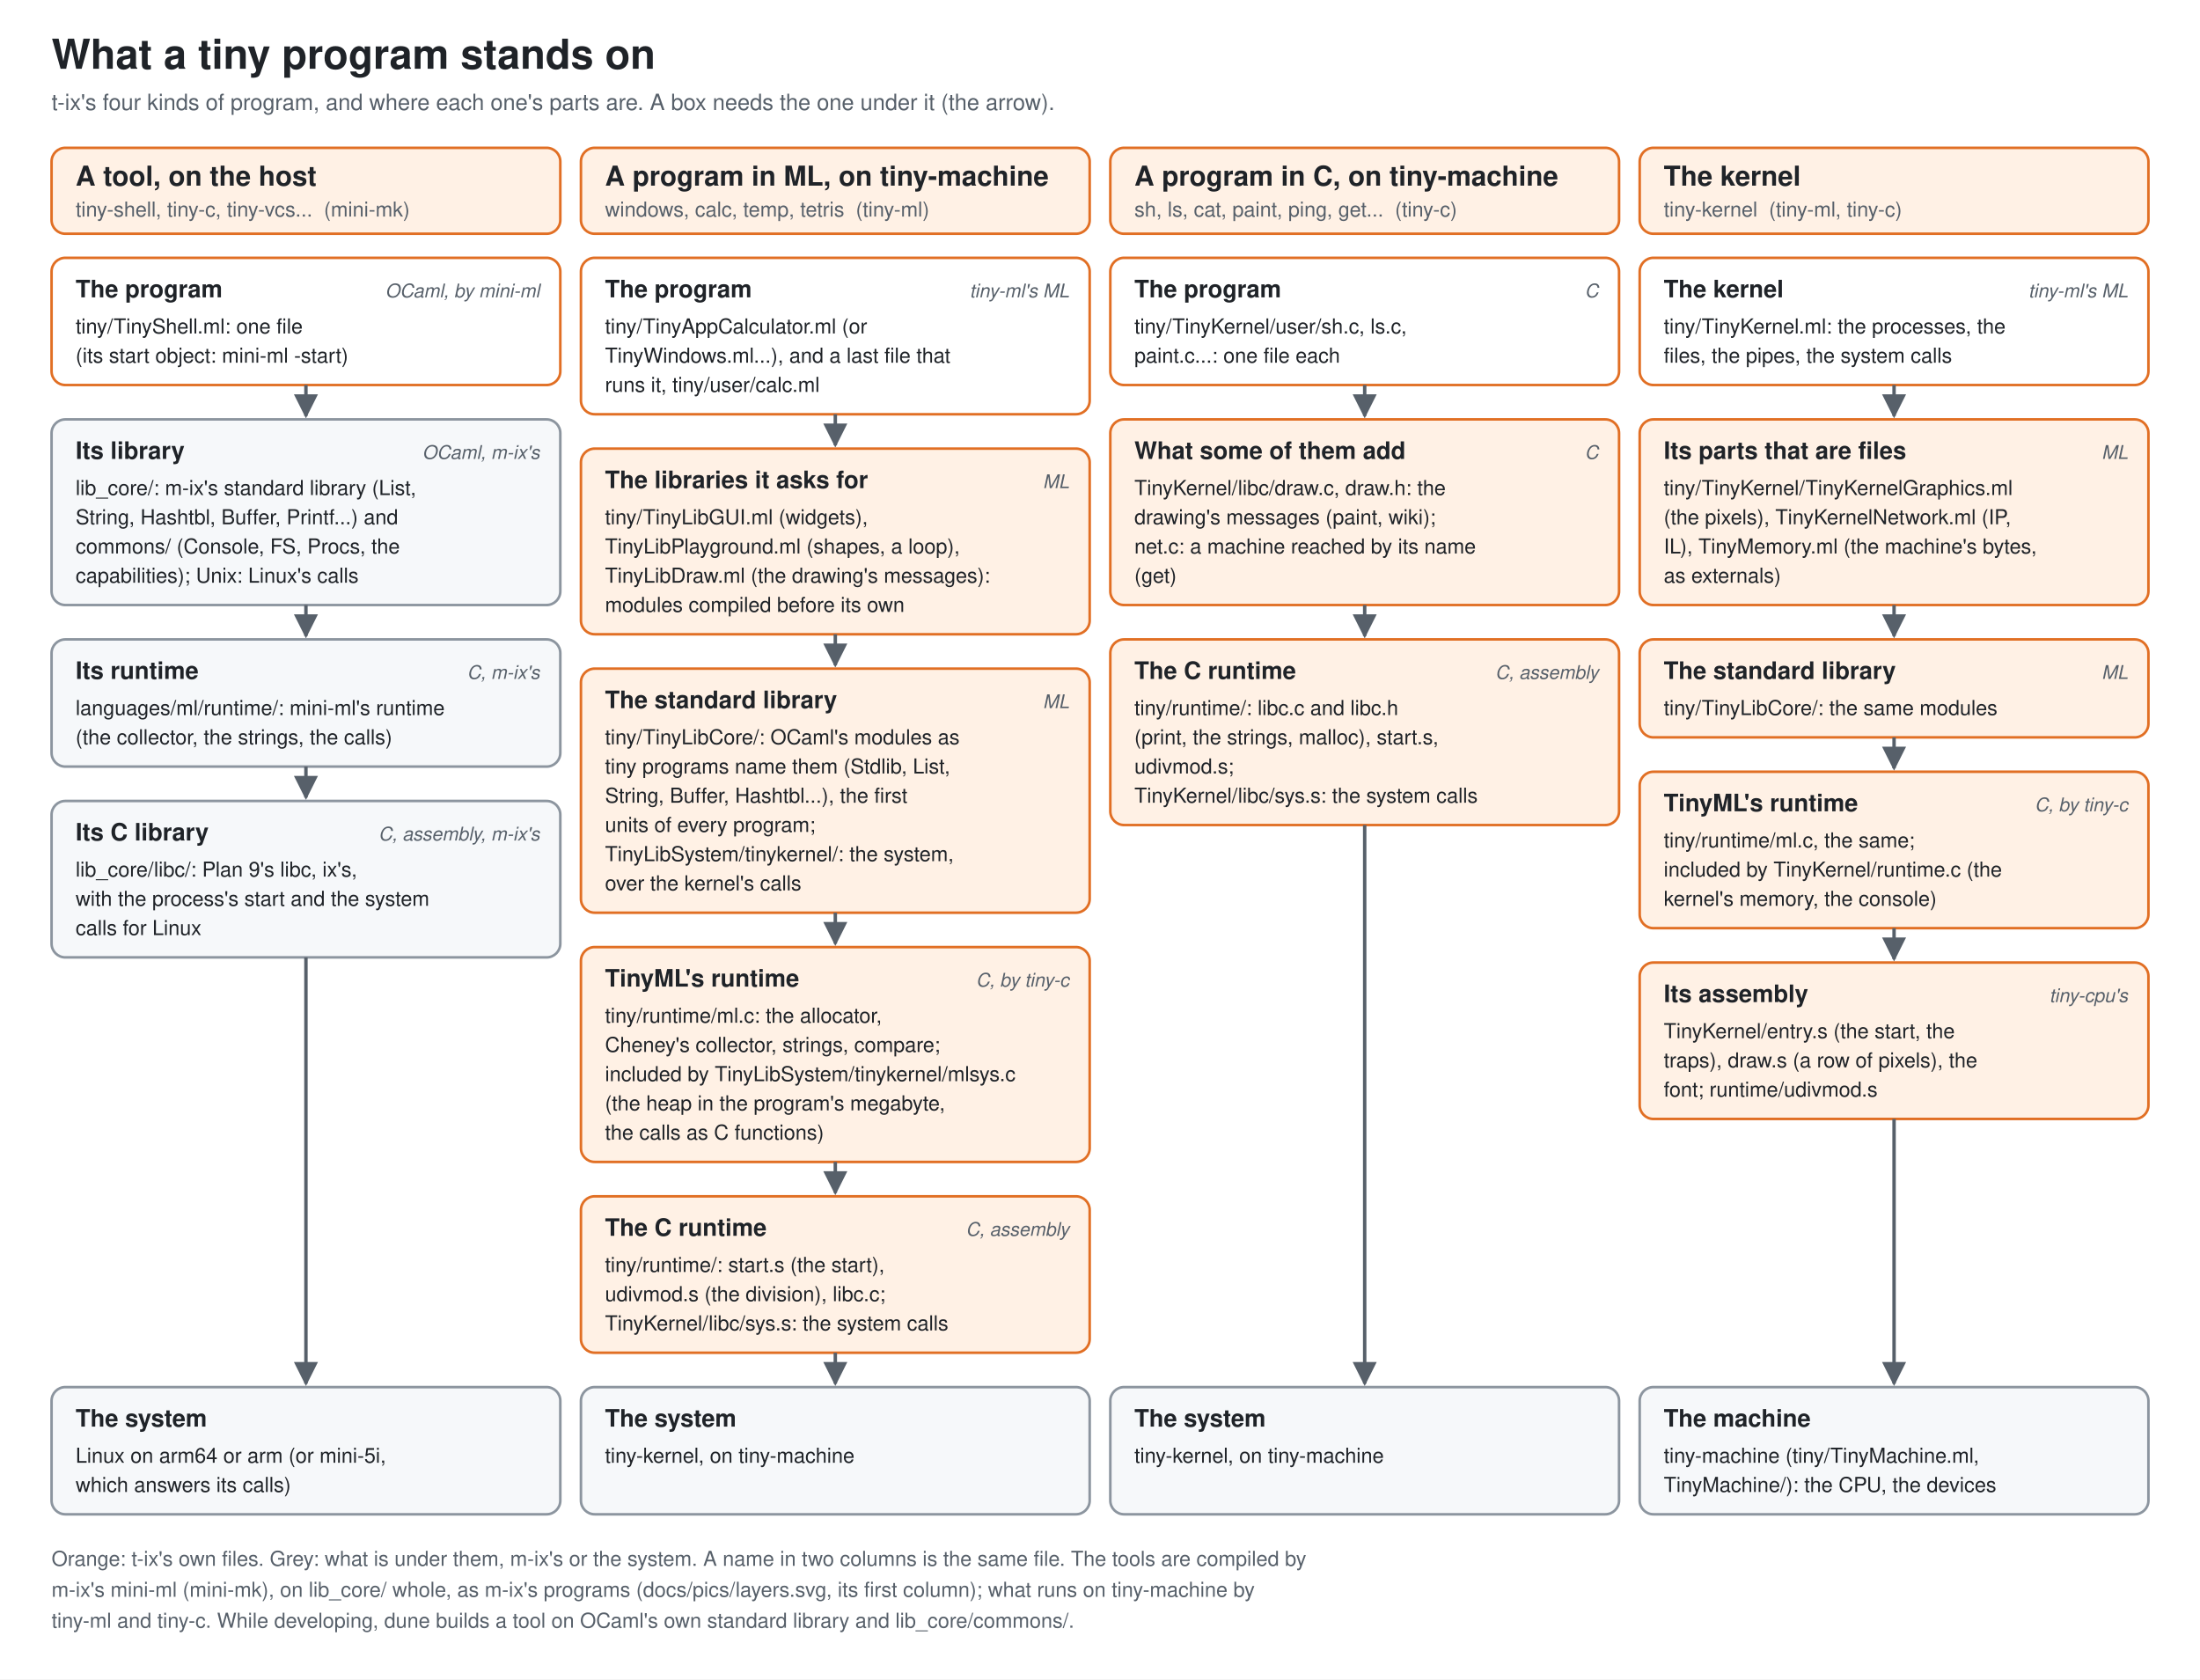
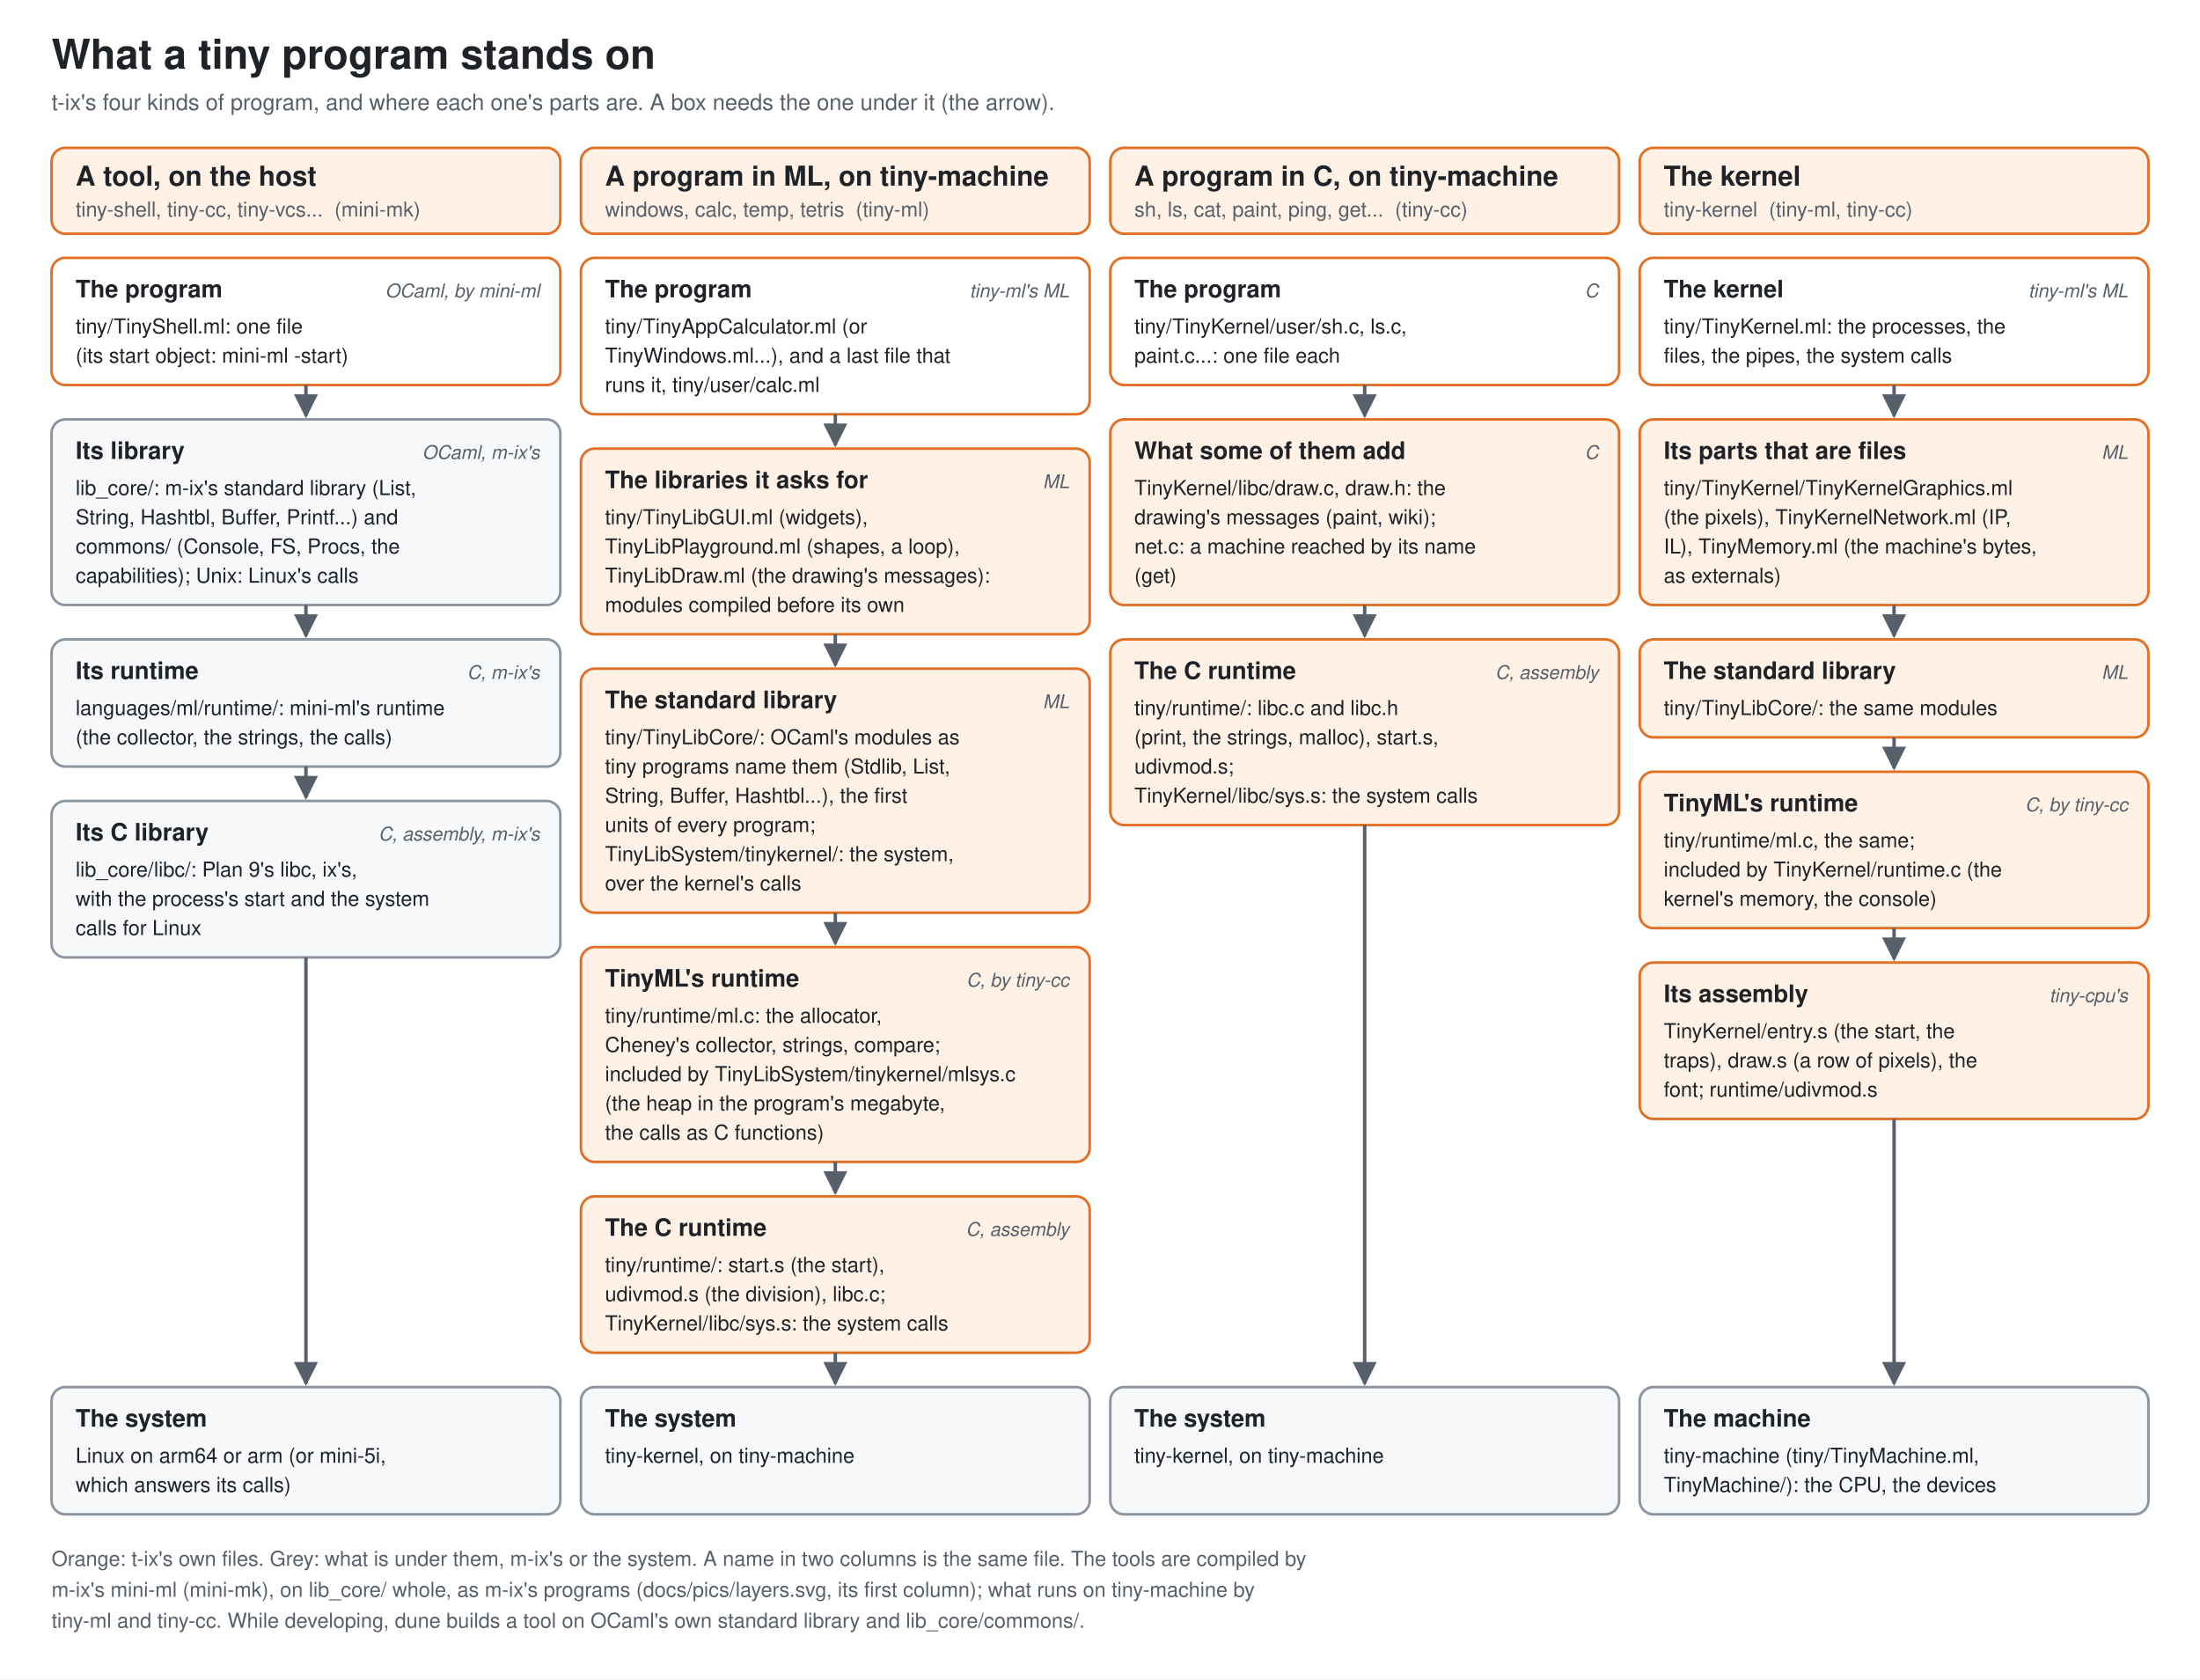
<svg xmlns="http://www.w3.org/2000/svg" viewBox="0 0 1280 977" width="1280" height="977" font-family="-apple-system, BlinkMacSystemFont, 'Segoe UI', Helvetica, Arial, sans-serif">
  <defs>
    <marker id="a" viewBox="0 0 10 10" refX="9" refY="5" markerWidth="7" markerHeight="7" orient="auto-start-reverse">
      <path d="M0 0L10 5L0 10z" fill="#57606a" />
    </marker>
  </defs>
  <rect width="1280" height="977" fill="#ffffff" />
  <text x="30" y="40" font-size="24" font-weight="600" fill="#1f2328" text-anchor="start" xml:space="preserve">What a tiny program stands on</text>
  <text x="30" y="64" font-size="13" font-weight="normal" fill="#57606a" text-anchor="start" xml:space="preserve">t-ix's four kinds of program, and where each one's parts are. A box needs the one under it (the arrow).</text>
  <rect x="30" y="86" width="296" height="50" rx="8" fill="#fff1e5" stroke="#e16f24" stroke-width="1.5" />
  <text x="44" y="108" font-size="16" font-weight="600" fill="#1f2328" text-anchor="start" xml:space="preserve">A tool, on the host</text>
-   <text x="44" y="126" font-size="12" font-weight="normal" fill="#57606a" text-anchor="start" xml:space="preserve">tiny-shell, tiny-c, tiny-vcs...  (mini-mk)</text>
+   <text x="44" y="126" font-size="12" font-weight="normal" fill="#57606a" text-anchor="start" xml:space="preserve">tiny-shell, tiny-cc, tiny-vcs...  (mini-mk)</text>
  <rect x="30" y="150" width="296" height="74" rx="8" fill="#ffffff" stroke="#e16f24" stroke-width="1.5" />
  <text x="44" y="173" font-size="14" font-weight="600" fill="#1f2328" text-anchor="start" xml:space="preserve">The program</text>
  <text x="314" y="173" font-size="11" font-weight="normal" fill="#57606a" text-anchor="end" font-style="italic" xml:space="preserve">OCaml, by mini-ml</text>
  <text x="44" y="194" font-size="12" font-weight="normal" fill="#1f2328" text-anchor="start" xml:space="preserve">tiny/TinyShell.ml: one file</text>
  <text x="44" y="211" font-size="12" font-weight="normal" fill="#1f2328" text-anchor="start" xml:space="preserve">(its start object: mini-ml -start)</text>
  <line x1="178" y1="224" x2="178" y2="242" stroke="#57606a" stroke-width="2" marker-end="url(#a)" />
  <rect x="30" y="244" width="296" height="108" rx="8" fill="#f6f8fa" stroke="#8c959f" stroke-width="1.5" />
  <text x="44" y="267" font-size="14" font-weight="600" fill="#1f2328" text-anchor="start" xml:space="preserve">Its library</text>
  <text x="314" y="267" font-size="11" font-weight="normal" fill="#57606a" text-anchor="end" font-style="italic" xml:space="preserve">OCaml, m-ix's</text>
  <text x="44" y="288" font-size="12" font-weight="normal" fill="#1f2328" text-anchor="start" xml:space="preserve">lib_core/: m-ix's standard library (List,</text>
  <text x="44" y="305" font-size="12" font-weight="normal" fill="#1f2328" text-anchor="start" xml:space="preserve">String, Hashtbl, Buffer, Printf...) and</text>
  <text x="44" y="322" font-size="12" font-weight="normal" fill="#1f2328" text-anchor="start" xml:space="preserve">commons/ (Console, FS, Procs, the</text>
  <text x="44" y="339" font-size="12" font-weight="normal" fill="#1f2328" text-anchor="start" xml:space="preserve">capabilities); Unix: Linux's calls</text>
  <line x1="178" y1="352" x2="178" y2="370" stroke="#57606a" stroke-width="2" marker-end="url(#a)" />
  <rect x="30" y="372" width="296" height="74" rx="8" fill="#f6f8fa" stroke="#8c959f" stroke-width="1.5" />
  <text x="44" y="395" font-size="14" font-weight="600" fill="#1f2328" text-anchor="start" xml:space="preserve">Its runtime</text>
  <text x="314" y="395" font-size="11" font-weight="normal" fill="#57606a" text-anchor="end" font-style="italic" xml:space="preserve">C, m-ix's</text>
  <text x="44" y="416" font-size="12" font-weight="normal" fill="#1f2328" text-anchor="start" xml:space="preserve">languages/ml/runtime/: mini-ml's runtime</text>
  <text x="44" y="433" font-size="12" font-weight="normal" fill="#1f2328" text-anchor="start" xml:space="preserve">(the collector, the strings, the calls)</text>
  <line x1="178" y1="446" x2="178" y2="464" stroke="#57606a" stroke-width="2" marker-end="url(#a)" />
  <rect x="30" y="466" width="296" height="91" rx="8" fill="#f6f8fa" stroke="#8c959f" stroke-width="1.5" />
  <text x="44" y="489" font-size="14" font-weight="600" fill="#1f2328" text-anchor="start" xml:space="preserve">Its C library</text>
  <text x="314" y="489" font-size="11" font-weight="normal" fill="#57606a" text-anchor="end" font-style="italic" xml:space="preserve">C, assembly, m-ix's</text>
  <text x="44" y="510" font-size="12" font-weight="normal" fill="#1f2328" text-anchor="start" xml:space="preserve">lib_core/libc/: Plan 9's libc, ix's,</text>
  <text x="44" y="527" font-size="12" font-weight="normal" fill="#1f2328" text-anchor="start" xml:space="preserve">with the process's start and the system</text>
  <text x="44" y="544" font-size="12" font-weight="normal" fill="#1f2328" text-anchor="start" xml:space="preserve">calls for Linux</text>
  <line x1="178" y1="557" x2="178" y2="805" stroke="#57606a" stroke-width="2" marker-end="url(#a)" />
  <rect x="30" y="807" width="296" height="74" rx="8" fill="#f6f8fa" stroke="#8c959f" stroke-width="1.5" />
  <text x="44" y="830" font-size="14" font-weight="600" fill="#1f2328" text-anchor="start" xml:space="preserve">The system</text>
  <text x="44" y="851" font-size="12" font-weight="normal" fill="#1f2328" text-anchor="start" xml:space="preserve">Linux on arm64 or arm (or mini-5i,</text>
  <text x="44" y="868" font-size="12" font-weight="normal" fill="#1f2328" text-anchor="start" xml:space="preserve">which answers its calls)</text>
  <rect x="338" y="86" width="296" height="50" rx="8" fill="#fff1e5" stroke="#e16f24" stroke-width="1.5" />
  <text x="352" y="108" font-size="16" font-weight="600" fill="#1f2328" text-anchor="start" xml:space="preserve">A program in ML, on tiny-machine</text>
  <text x="352" y="126" font-size="12" font-weight="normal" fill="#57606a" text-anchor="start" xml:space="preserve">windows, calc, temp, tetris  (tiny-ml)</text>
  <rect x="338" y="150" width="296" height="91" rx="8" fill="#ffffff" stroke="#e16f24" stroke-width="1.5" />
  <text x="352" y="173" font-size="14" font-weight="600" fill="#1f2328" text-anchor="start" xml:space="preserve">The program</text>
  <text x="622" y="173" font-size="11" font-weight="normal" fill="#57606a" text-anchor="end" font-style="italic" xml:space="preserve">tiny-ml's ML</text>
  <text x="352" y="194" font-size="12" font-weight="normal" fill="#1f2328" text-anchor="start" xml:space="preserve">tiny/TinyAppCalculator.ml (or</text>
  <text x="352" y="211" font-size="12" font-weight="normal" fill="#1f2328" text-anchor="start" xml:space="preserve">TinyWindows.ml...), and a last file that</text>
  <text x="352" y="228" font-size="12" font-weight="normal" fill="#1f2328" text-anchor="start" xml:space="preserve">runs it, tiny/user/calc.ml</text>
  <line x1="486" y1="241" x2="486" y2="259" stroke="#57606a" stroke-width="2" marker-end="url(#a)" />
  <rect x="338" y="261" width="296" height="108" rx="8" fill="#fff1e5" stroke="#e16f24" stroke-width="1.5" />
  <text x="352" y="284" font-size="14" font-weight="600" fill="#1f2328" text-anchor="start" xml:space="preserve">The libraries it asks for</text>
  <text x="622" y="284" font-size="11" font-weight="normal" fill="#57606a" text-anchor="end" font-style="italic" xml:space="preserve">ML</text>
  <text x="352" y="305" font-size="12" font-weight="normal" fill="#1f2328" text-anchor="start" xml:space="preserve">tiny/TinyLibGUI.ml (widgets),</text>
  <text x="352" y="322" font-size="12" font-weight="normal" fill="#1f2328" text-anchor="start" xml:space="preserve">TinyLibPlayground.ml (shapes, a loop),</text>
  <text x="352" y="339" font-size="12" font-weight="normal" fill="#1f2328" text-anchor="start" xml:space="preserve">TinyLibDraw.ml (the drawing's messages):</text>
  <text x="352" y="356" font-size="12" font-weight="normal" fill="#1f2328" text-anchor="start" xml:space="preserve">modules compiled before its own</text>
  <line x1="486" y1="369" x2="486" y2="387" stroke="#57606a" stroke-width="2" marker-end="url(#a)" />
  <rect x="338" y="389" width="296" height="142" rx="8" fill="#fff1e5" stroke="#e16f24" stroke-width="1.5" />
  <text x="352" y="412" font-size="14" font-weight="600" fill="#1f2328" text-anchor="start" xml:space="preserve">The standard library</text>
  <text x="622" y="412" font-size="11" font-weight="normal" fill="#57606a" text-anchor="end" font-style="italic" xml:space="preserve">ML</text>
  <text x="352" y="433" font-size="12" font-weight="normal" fill="#1f2328" text-anchor="start" xml:space="preserve">tiny/TinyLibCore/: OCaml's modules as</text>
  <text x="352" y="450" font-size="12" font-weight="normal" fill="#1f2328" text-anchor="start" xml:space="preserve">tiny programs name them (Stdlib, List,</text>
  <text x="352" y="467" font-size="12" font-weight="normal" fill="#1f2328" text-anchor="start" xml:space="preserve">String, Buffer, Hashtbl...), the first</text>
  <text x="352" y="484" font-size="12" font-weight="normal" fill="#1f2328" text-anchor="start" xml:space="preserve">units of every program;</text>
  <text x="352" y="501" font-size="12" font-weight="normal" fill="#1f2328" text-anchor="start" xml:space="preserve">TinyLibSystem/tinykernel/: the system,</text>
  <text x="352" y="518" font-size="12" font-weight="normal" fill="#1f2328" text-anchor="start" xml:space="preserve">over the kernel's calls</text>
  <line x1="486" y1="531" x2="486" y2="549" stroke="#57606a" stroke-width="2" marker-end="url(#a)" />
  <rect x="338" y="551" width="296" height="125" rx="8" fill="#fff1e5" stroke="#e16f24" stroke-width="1.5" />
  <text x="352" y="574" font-size="14" font-weight="600" fill="#1f2328" text-anchor="start" xml:space="preserve">TinyML's runtime</text>
-   <text x="622" y="574" font-size="11" font-weight="normal" fill="#57606a" text-anchor="end" font-style="italic" xml:space="preserve">C, by tiny-c</text>
+   <text x="622" y="574" font-size="11" font-weight="normal" fill="#57606a" text-anchor="end" font-style="italic" xml:space="preserve">C, by tiny-cc</text>
  <text x="352" y="595" font-size="12" font-weight="normal" fill="#1f2328" text-anchor="start" xml:space="preserve">tiny/runtime/ml.c: the allocator,</text>
  <text x="352" y="612" font-size="12" font-weight="normal" fill="#1f2328" text-anchor="start" xml:space="preserve">Cheney's collector, strings, compare;</text>
  <text x="352" y="629" font-size="12" font-weight="normal" fill="#1f2328" text-anchor="start" xml:space="preserve">included by TinyLibSystem/tinykernel/mlsys.c</text>
  <text x="352" y="646" font-size="12" font-weight="normal" fill="#1f2328" text-anchor="start" xml:space="preserve">(the heap in the program's megabyte,</text>
  <text x="352" y="663" font-size="12" font-weight="normal" fill="#1f2328" text-anchor="start" xml:space="preserve">the calls as C functions)</text>
  <line x1="486" y1="676" x2="486" y2="694" stroke="#57606a" stroke-width="2" marker-end="url(#a)" />
  <rect x="338" y="696" width="296" height="91" rx="8" fill="#fff1e5" stroke="#e16f24" stroke-width="1.5" />
  <text x="352" y="719" font-size="14" font-weight="600" fill="#1f2328" text-anchor="start" xml:space="preserve">The C runtime</text>
  <text x="622" y="719" font-size="11" font-weight="normal" fill="#57606a" text-anchor="end" font-style="italic" xml:space="preserve">C, assembly</text>
  <text x="352" y="740" font-size="12" font-weight="normal" fill="#1f2328" text-anchor="start" xml:space="preserve">tiny/runtime/: start.s (the start),</text>
  <text x="352" y="757" font-size="12" font-weight="normal" fill="#1f2328" text-anchor="start" xml:space="preserve">udivmod.s (the division), libc.c;</text>
  <text x="352" y="774" font-size="12" font-weight="normal" fill="#1f2328" text-anchor="start" xml:space="preserve">TinyKernel/libc/sys.s: the system calls</text>
  <line x1="486" y1="787" x2="486" y2="805" stroke="#57606a" stroke-width="2" marker-end="url(#a)" />
  <rect x="338" y="807" width="296" height="74" rx="8" fill="#f6f8fa" stroke="#8c959f" stroke-width="1.5" />
  <text x="352" y="830" font-size="14" font-weight="600" fill="#1f2328" text-anchor="start" xml:space="preserve">The system</text>
  <text x="352" y="851" font-size="12" font-weight="normal" fill="#1f2328" text-anchor="start" xml:space="preserve">tiny-kernel, on tiny-machine</text>
  <rect x="646" y="86" width="296" height="50" rx="8" fill="#fff1e5" stroke="#e16f24" stroke-width="1.5" />
  <text x="660" y="108" font-size="16" font-weight="600" fill="#1f2328" text-anchor="start" xml:space="preserve">A program in C, on tiny-machine</text>
-   <text x="660" y="126" font-size="12" font-weight="normal" fill="#57606a" text-anchor="start" xml:space="preserve">sh, ls, cat, paint, ping, get...  (tiny-c)</text>
+   <text x="660" y="126" font-size="12" font-weight="normal" fill="#57606a" text-anchor="start" xml:space="preserve">sh, ls, cat, paint, ping, get...  (tiny-cc)</text>
  <rect x="646" y="150" width="296" height="74" rx="8" fill="#ffffff" stroke="#e16f24" stroke-width="1.5" />
  <text x="660" y="173" font-size="14" font-weight="600" fill="#1f2328" text-anchor="start" xml:space="preserve">The program</text>
  <text x="930" y="173" font-size="11" font-weight="normal" fill="#57606a" text-anchor="end" font-style="italic" xml:space="preserve">C</text>
  <text x="660" y="194" font-size="12" font-weight="normal" fill="#1f2328" text-anchor="start" xml:space="preserve">tiny/TinyKernel/user/sh.c, ls.c,</text>
  <text x="660" y="211" font-size="12" font-weight="normal" fill="#1f2328" text-anchor="start" xml:space="preserve">paint.c...: one file each</text>
  <line x1="794" y1="224" x2="794" y2="242" stroke="#57606a" stroke-width="2" marker-end="url(#a)" />
  <rect x="646" y="244" width="296" height="108" rx="8" fill="#fff1e5" stroke="#e16f24" stroke-width="1.5" />
  <text x="660" y="267" font-size="14" font-weight="600" fill="#1f2328" text-anchor="start" xml:space="preserve">What some of them add</text>
  <text x="930" y="267" font-size="11" font-weight="normal" fill="#57606a" text-anchor="end" font-style="italic" xml:space="preserve">C</text>
  <text x="660" y="288" font-size="12" font-weight="normal" fill="#1f2328" text-anchor="start" xml:space="preserve">TinyKernel/libc/draw.c, draw.h: the</text>
  <text x="660" y="305" font-size="12" font-weight="normal" fill="#1f2328" text-anchor="start" xml:space="preserve">drawing's messages (paint, wiki);</text>
  <text x="660" y="322" font-size="12" font-weight="normal" fill="#1f2328" text-anchor="start" xml:space="preserve">net.c: a machine reached by its name</text>
  <text x="660" y="339" font-size="12" font-weight="normal" fill="#1f2328" text-anchor="start" xml:space="preserve">(get)</text>
  <line x1="794" y1="352" x2="794" y2="370" stroke="#57606a" stroke-width="2" marker-end="url(#a)" />
  <rect x="646" y="372" width="296" height="108" rx="8" fill="#fff1e5" stroke="#e16f24" stroke-width="1.5" />
  <text x="660" y="395" font-size="14" font-weight="600" fill="#1f2328" text-anchor="start" xml:space="preserve">The C runtime</text>
  <text x="930" y="395" font-size="11" font-weight="normal" fill="#57606a" text-anchor="end" font-style="italic" xml:space="preserve">C, assembly</text>
  <text x="660" y="416" font-size="12" font-weight="normal" fill="#1f2328" text-anchor="start" xml:space="preserve">tiny/runtime/: libc.c and libc.h</text>
  <text x="660" y="433" font-size="12" font-weight="normal" fill="#1f2328" text-anchor="start" xml:space="preserve">(print, the strings, malloc), start.s,</text>
  <text x="660" y="450" font-size="12" font-weight="normal" fill="#1f2328" text-anchor="start" xml:space="preserve">udivmod.s;</text>
  <text x="660" y="467" font-size="12" font-weight="normal" fill="#1f2328" text-anchor="start" xml:space="preserve">TinyKernel/libc/sys.s: the system calls</text>
  <line x1="794" y1="480" x2="794" y2="805" stroke="#57606a" stroke-width="2" marker-end="url(#a)" />
  <rect x="646" y="807" width="296" height="74" rx="8" fill="#f6f8fa" stroke="#8c959f" stroke-width="1.5" />
  <text x="660" y="830" font-size="14" font-weight="600" fill="#1f2328" text-anchor="start" xml:space="preserve">The system</text>
  <text x="660" y="851" font-size="12" font-weight="normal" fill="#1f2328" text-anchor="start" xml:space="preserve">tiny-kernel, on tiny-machine</text>
  <rect x="954" y="86" width="296" height="50" rx="8" fill="#fff1e5" stroke="#e16f24" stroke-width="1.5" />
  <text x="968" y="108" font-size="16" font-weight="600" fill="#1f2328" text-anchor="start" xml:space="preserve">The kernel</text>
-   <text x="968" y="126" font-size="12" font-weight="normal" fill="#57606a" text-anchor="start" xml:space="preserve">tiny-kernel  (tiny-ml, tiny-c)</text>
+   <text x="968" y="126" font-size="12" font-weight="normal" fill="#57606a" text-anchor="start" xml:space="preserve">tiny-kernel  (tiny-ml, tiny-cc)</text>
  <rect x="954" y="150" width="296" height="74" rx="8" fill="#ffffff" stroke="#e16f24" stroke-width="1.5" />
  <text x="968" y="173" font-size="14" font-weight="600" fill="#1f2328" text-anchor="start" xml:space="preserve">The kernel</text>
  <text x="1238" y="173" font-size="11" font-weight="normal" fill="#57606a" text-anchor="end" font-style="italic" xml:space="preserve">tiny-ml's ML</text>
  <text x="968" y="194" font-size="12" font-weight="normal" fill="#1f2328" text-anchor="start" xml:space="preserve">tiny/TinyKernel.ml: the processes, the</text>
  <text x="968" y="211" font-size="12" font-weight="normal" fill="#1f2328" text-anchor="start" xml:space="preserve">files, the pipes, the system calls</text>
  <line x1="1102" y1="224" x2="1102" y2="242" stroke="#57606a" stroke-width="2" marker-end="url(#a)" />
  <rect x="954" y="244" width="296" height="108" rx="8" fill="#fff1e5" stroke="#e16f24" stroke-width="1.5" />
  <text x="968" y="267" font-size="14" font-weight="600" fill="#1f2328" text-anchor="start" xml:space="preserve">Its parts that are files</text>
  <text x="1238" y="267" font-size="11" font-weight="normal" fill="#57606a" text-anchor="end" font-style="italic" xml:space="preserve">ML</text>
  <text x="968" y="288" font-size="12" font-weight="normal" fill="#1f2328" text-anchor="start" xml:space="preserve">tiny/TinyKernel/TinyKernelGraphics.ml</text>
  <text x="968" y="305" font-size="12" font-weight="normal" fill="#1f2328" text-anchor="start" xml:space="preserve">(the pixels), TinyKernelNetwork.ml (IP,</text>
  <text x="968" y="322" font-size="12" font-weight="normal" fill="#1f2328" text-anchor="start" xml:space="preserve">IL), TinyMemory.ml (the machine's bytes,</text>
  <text x="968" y="339" font-size="12" font-weight="normal" fill="#1f2328" text-anchor="start" xml:space="preserve">as externals)</text>
  <line x1="1102" y1="352" x2="1102" y2="370" stroke="#57606a" stroke-width="2" marker-end="url(#a)" />
  <rect x="954" y="372" width="296" height="57" rx="8" fill="#fff1e5" stroke="#e16f24" stroke-width="1.5" />
  <text x="968" y="395" font-size="14" font-weight="600" fill="#1f2328" text-anchor="start" xml:space="preserve">The standard library</text>
  <text x="1238" y="395" font-size="11" font-weight="normal" fill="#57606a" text-anchor="end" font-style="italic" xml:space="preserve">ML</text>
  <text x="968" y="416" font-size="12" font-weight="normal" fill="#1f2328" text-anchor="start" xml:space="preserve">tiny/TinyLibCore/: the same modules</text>
  <line x1="1102" y1="429" x2="1102" y2="447" stroke="#57606a" stroke-width="2" marker-end="url(#a)" />
  <rect x="954" y="449" width="296" height="91" rx="8" fill="#fff1e5" stroke="#e16f24" stroke-width="1.5" />
  <text x="968" y="472" font-size="14" font-weight="600" fill="#1f2328" text-anchor="start" xml:space="preserve">TinyML's runtime</text>
-   <text x="1238" y="472" font-size="11" font-weight="normal" fill="#57606a" text-anchor="end" font-style="italic" xml:space="preserve">C, by tiny-c</text>
+   <text x="1238" y="472" font-size="11" font-weight="normal" fill="#57606a" text-anchor="end" font-style="italic" xml:space="preserve">C, by tiny-cc</text>
  <text x="968" y="493" font-size="12" font-weight="normal" fill="#1f2328" text-anchor="start" xml:space="preserve">tiny/runtime/ml.c, the same;</text>
  <text x="968" y="510" font-size="12" font-weight="normal" fill="#1f2328" text-anchor="start" xml:space="preserve">included by TinyKernel/runtime.c (the</text>
  <text x="968" y="527" font-size="12" font-weight="normal" fill="#1f2328" text-anchor="start" xml:space="preserve">kernel's memory, the console)</text>
  <line x1="1102" y1="540" x2="1102" y2="558" stroke="#57606a" stroke-width="2" marker-end="url(#a)" />
  <rect x="954" y="560" width="296" height="91" rx="8" fill="#fff1e5" stroke="#e16f24" stroke-width="1.5" />
  <text x="968" y="583" font-size="14" font-weight="600" fill="#1f2328" text-anchor="start" xml:space="preserve">Its assembly</text>
  <text x="1238" y="583" font-size="11" font-weight="normal" fill="#57606a" text-anchor="end" font-style="italic" xml:space="preserve">tiny-cpu's</text>
  <text x="968" y="604" font-size="12" font-weight="normal" fill="#1f2328" text-anchor="start" xml:space="preserve">TinyKernel/entry.s (the start, the</text>
  <text x="968" y="621" font-size="12" font-weight="normal" fill="#1f2328" text-anchor="start" xml:space="preserve">traps), draw.s (a row of pixels), the</text>
  <text x="968" y="638" font-size="12" font-weight="normal" fill="#1f2328" text-anchor="start" xml:space="preserve">font; runtime/udivmod.s</text>
  <line x1="1102" y1="651" x2="1102" y2="805" stroke="#57606a" stroke-width="2" marker-end="url(#a)" />
  <rect x="954" y="807" width="296" height="74" rx="8" fill="#f6f8fa" stroke="#8c959f" stroke-width="1.5" />
  <text x="968" y="830" font-size="14" font-weight="600" fill="#1f2328" text-anchor="start" xml:space="preserve">The machine</text>
  <text x="968" y="851" font-size="12" font-weight="normal" fill="#1f2328" text-anchor="start" xml:space="preserve">tiny-machine (tiny/TinyMachine.ml,</text>
  <text x="968" y="868" font-size="12" font-weight="normal" fill="#1f2328" text-anchor="start" xml:space="preserve">TinyMachine/): the CPU, the devices</text>
  <text x="30" y="911" font-size="12" font-weight="normal" fill="#57606a" text-anchor="start" xml:space="preserve">Orange: t-ix's own files. Grey: what is under them, m-ix's or the system. A name in two columns is the same file. The tools are compiled by</text>
  <text x="30" y="929" font-size="12" font-weight="normal" fill="#57606a" text-anchor="start" xml:space="preserve">m-ix's mini-ml (mini-mk), on lib_core/ whole, as m-ix's programs (docs/pics/layers.svg, its first column); what runs on tiny-machine by</text>
-   <text x="30" y="947" font-size="12" font-weight="normal" fill="#57606a" text-anchor="start" xml:space="preserve">tiny-ml and tiny-c. While developing, dune builds a tool on OCaml's own standard library and lib_core/commons/.</text>
+   <text x="30" y="947" font-size="12" font-weight="normal" fill="#57606a" text-anchor="start" xml:space="preserve">tiny-ml and tiny-cc. While developing, dune builds a tool on OCaml's own standard library and lib_core/commons/.</text>
</svg>
